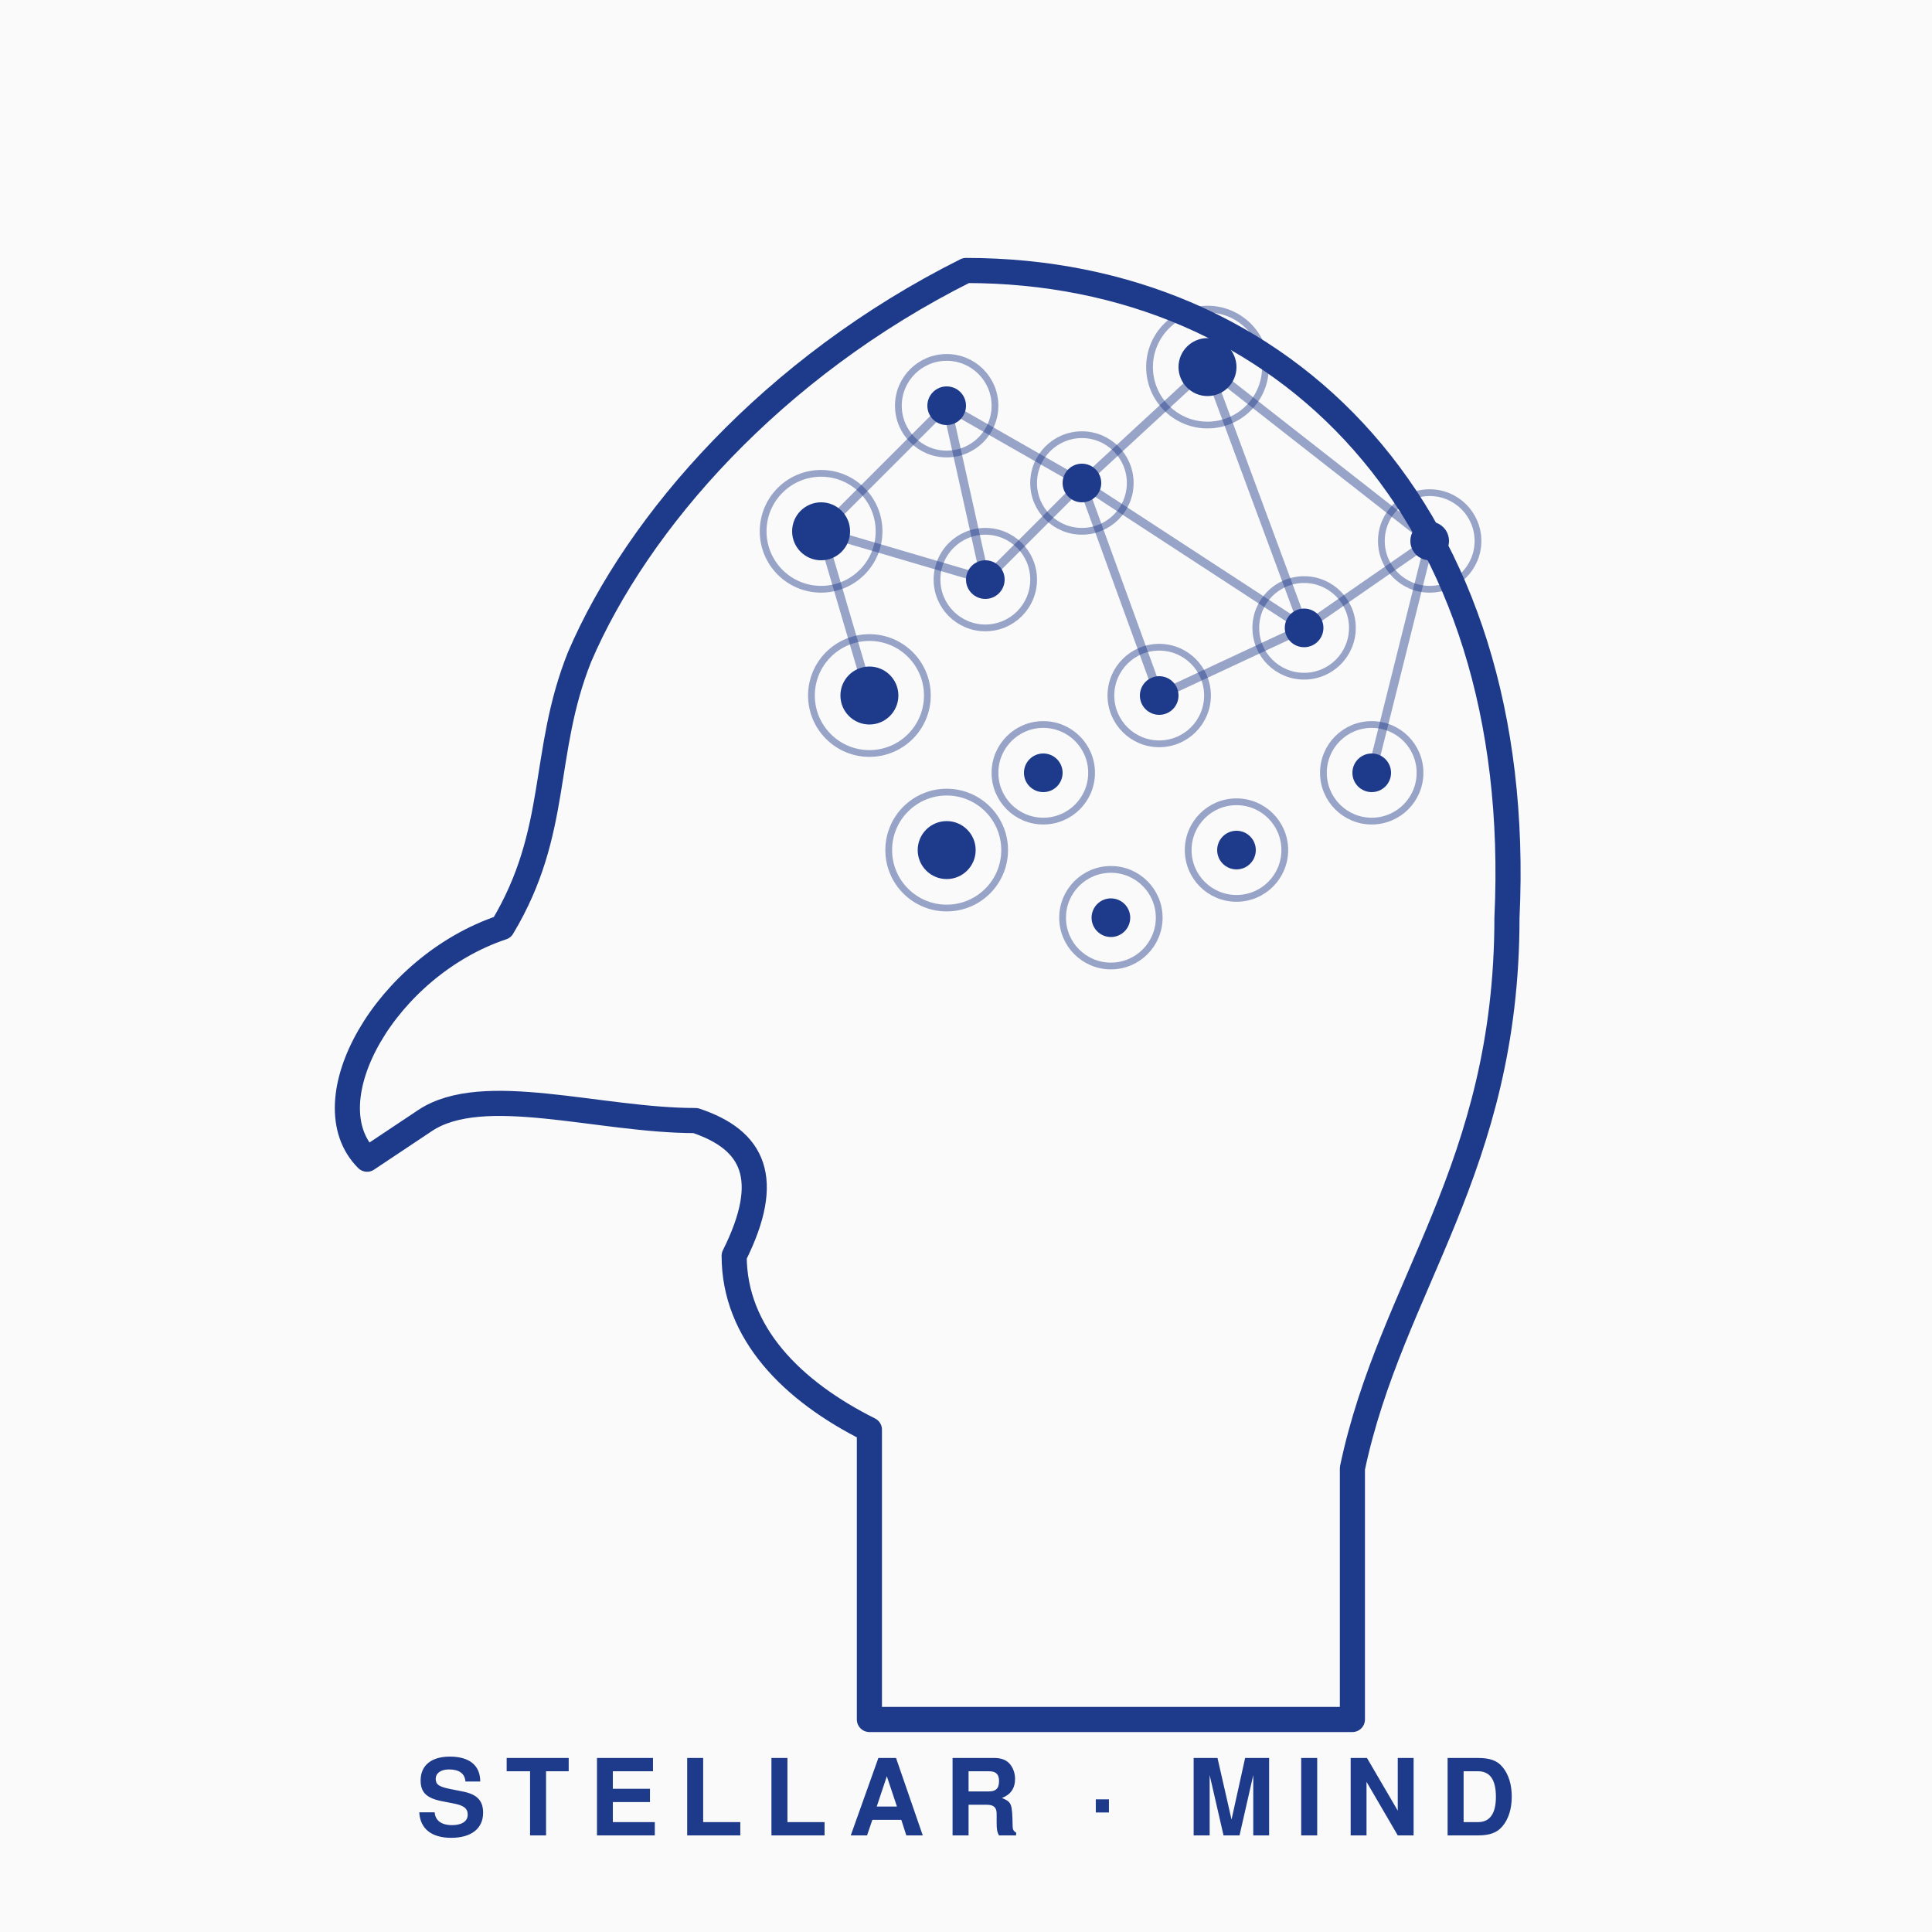
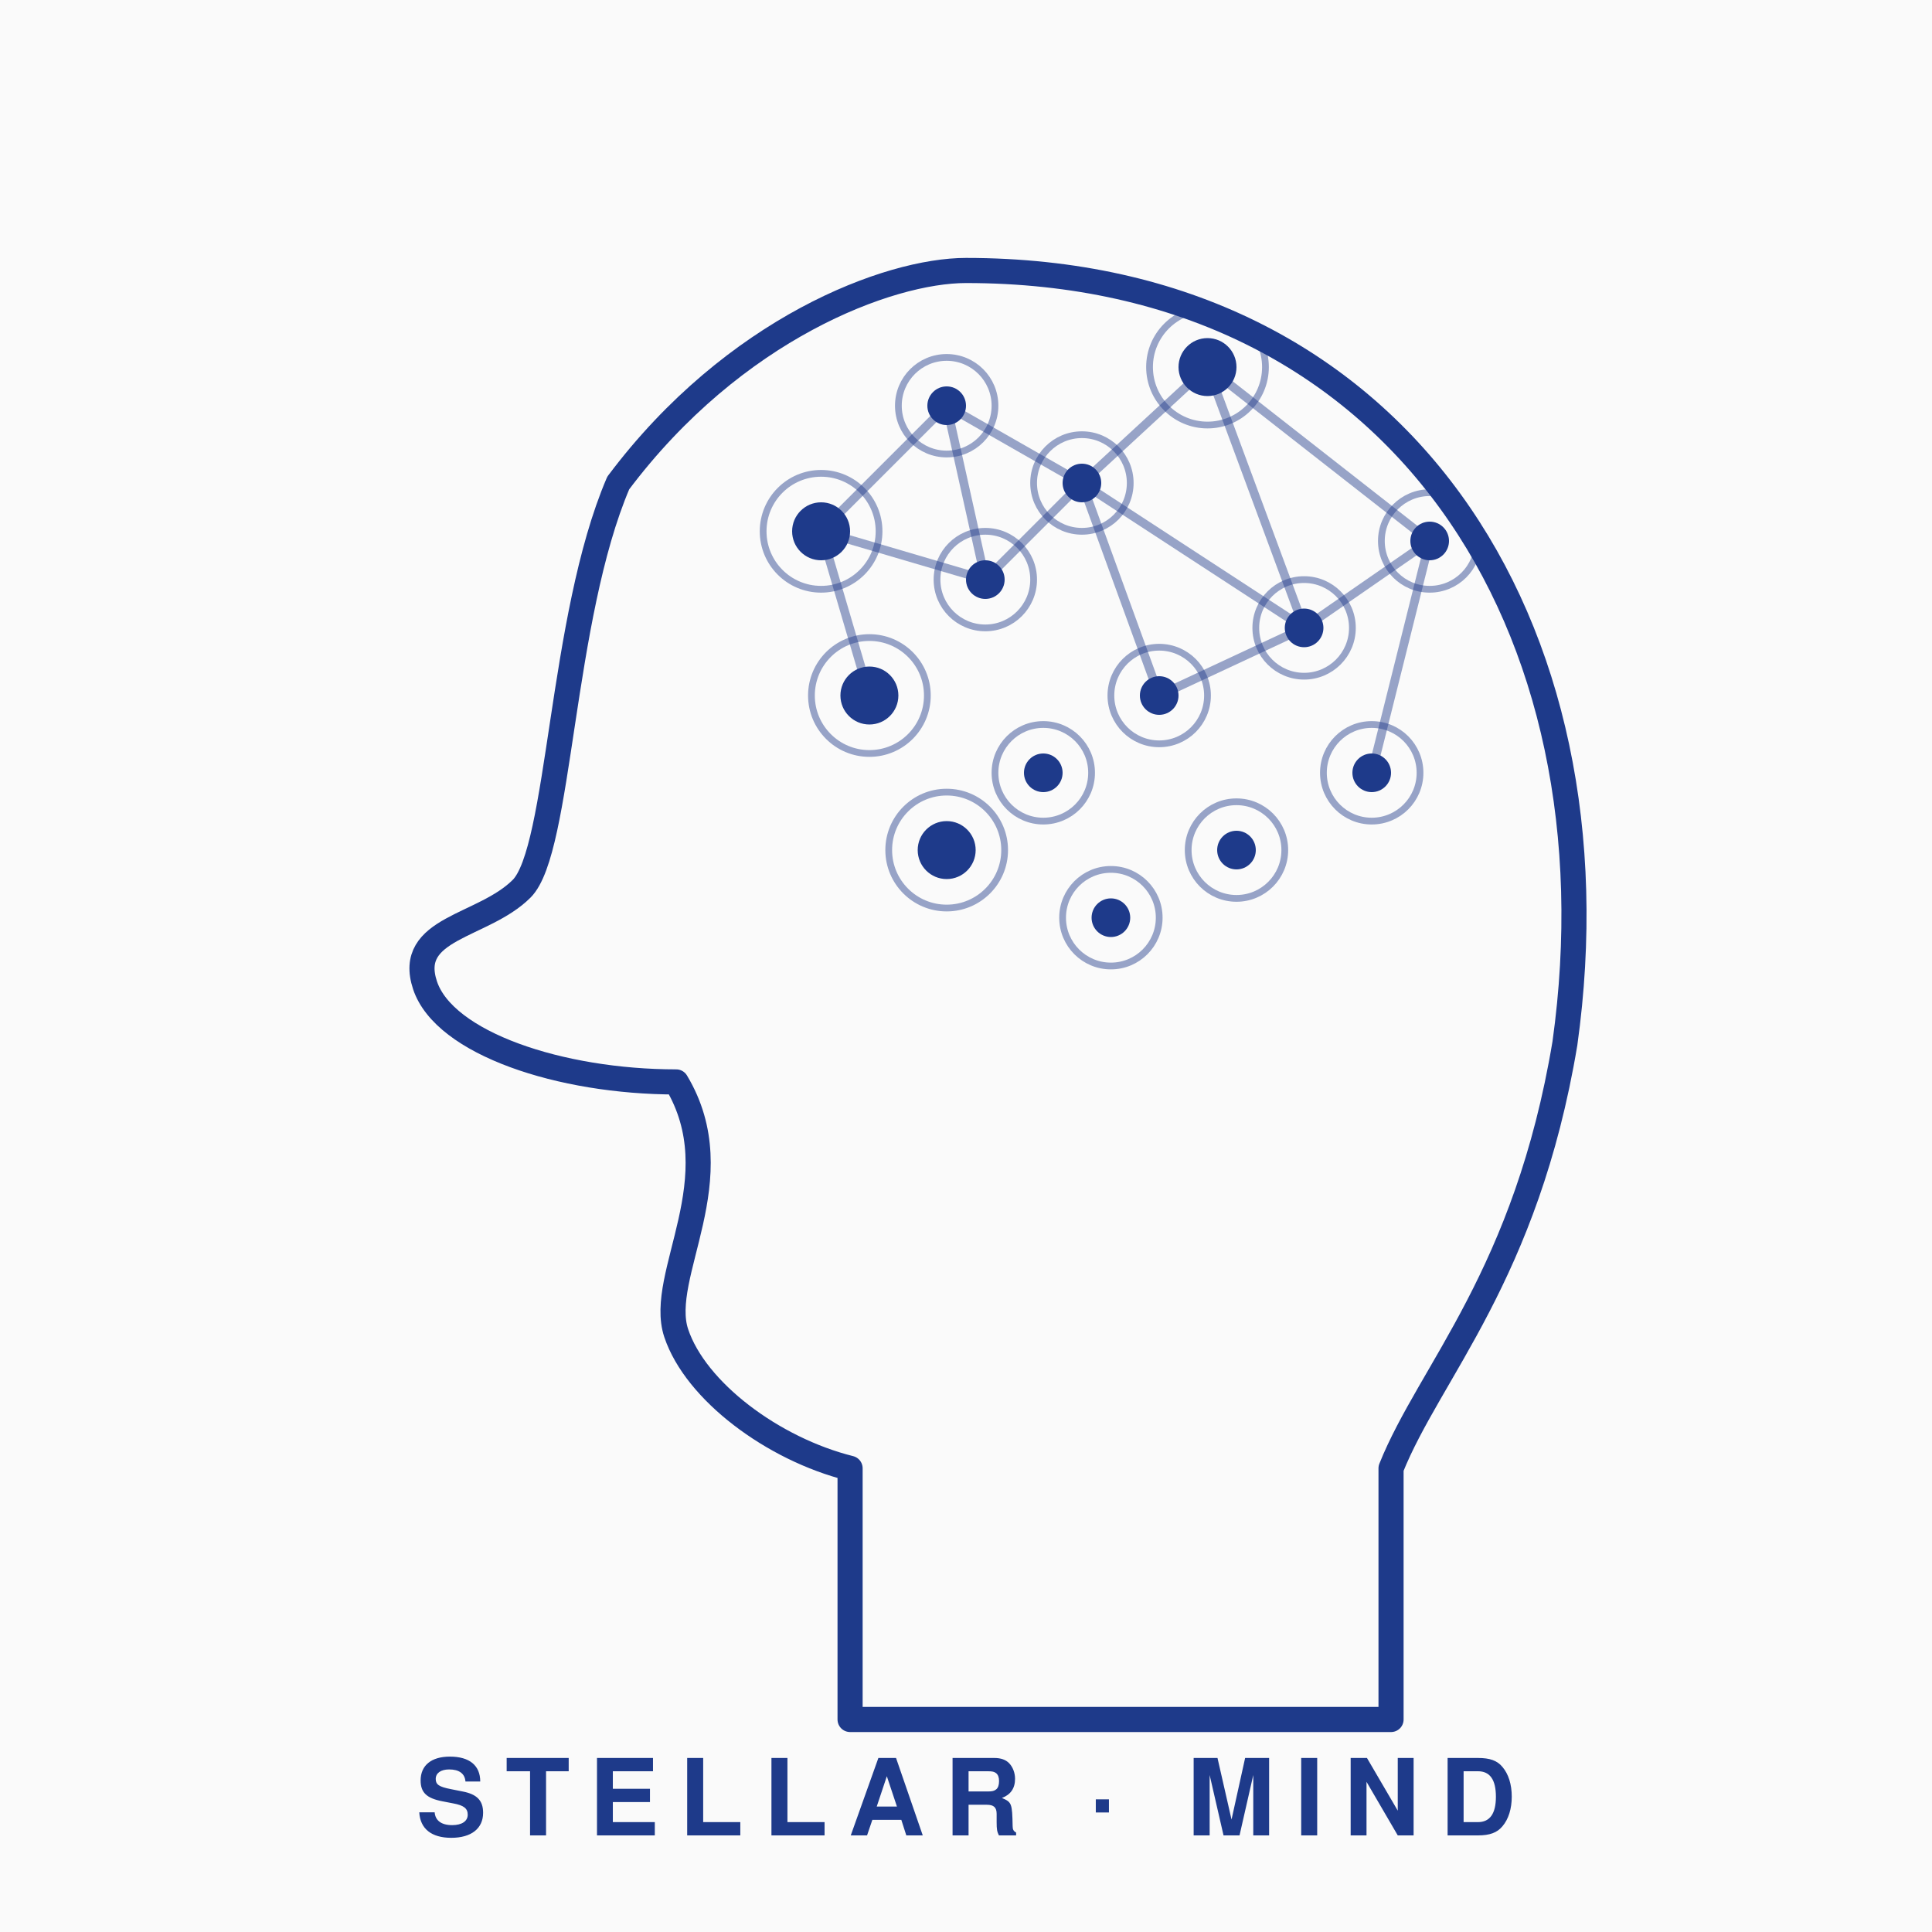
<svg xmlns="http://www.w3.org/2000/svg" viewBox="0 0 200 200" width="200" height="200">
  <rect width="200" height="200" fill="#FAFAFA" />
-   <path d="M100 28 C133 28 158 53 156 95 C156 121 144 133 140 152 L140 178 L90 178 L90 148 C82 144 76 138 76 130 C80 122 78 118 72 116 C62 116 50 112 44 116 L38 120 C32 114 40 100 52 96 C58 86 56 78 60 68 C66 54 80 38 100 28 Z" fill="none" stroke="#1E3A8A" stroke-width="2.6" stroke-linejoin="round" />
+   <path d="M100 28 C145 28 168 65 162 108 C158 132 148 142 144 152 L144 178 L88 178 L88 152 C80 150 72 144 70 138 S76 122 70 112 C58 112 46 108 44 102 S50 96 54 92 S58 64 64 50 C76 34 92 28 100 28 Z" fill="none" stroke="#1E3A8A" stroke-width="2.6" stroke-linejoin="round" />
  <g>
    <line x1="125" y1="38" x2="112" y2="50" stroke="#1E3A8A" stroke-width="0.9" opacity="0.45" />
    <line x1="125" y1="38" x2="135" y2="65" stroke="#1E3A8A" stroke-width="0.9" opacity="0.45" />
    <line x1="125" y1="38" x2="148" y2="56" stroke="#1E3A8A" stroke-width="0.9" opacity="0.45" />
    <line x1="98" y1="42" x2="112" y2="50" stroke="#1E3A8A" stroke-width="0.9" opacity="0.45" />
    <line x1="98" y1="42" x2="85" y2="55" stroke="#1E3A8A" stroke-width="0.9" opacity="0.45" />
    <line x1="98" y1="42" x2="102" y2="60" stroke="#1E3A8A" stroke-width="0.9" opacity="0.45" />
    <line x1="148" y1="56" x2="135" y2="65" stroke="#1E3A8A" stroke-width="0.9" opacity="0.45" />
    <line x1="148" y1="56" x2="142" y2="80" stroke="#1E3A8A" stroke-width="0.9" opacity="0.45" />
    <line x1="112" y1="50" x2="135" y2="65" stroke="#1E3A8A" stroke-width="0.9" opacity="0.45" />
    <line x1="112" y1="50" x2="102" y2="60" stroke="#1E3A8A" stroke-width="0.9" opacity="0.45" />
    <line x1="112" y1="50" x2="120" y2="72" stroke="#1E3A8A" stroke-width="0.9" opacity="0.45" />
    <line x1="85" y1="55" x2="102" y2="60" stroke="#1E3A8A" stroke-width="0.9" opacity="0.45" />
    <line x1="85" y1="55" x2="90" y2="72" stroke="#1E3A8A" stroke-width="0.9" opacity="0.45" />
    <line x1="135" y1="65" x2="120" y2="72" stroke="#1E3A8A" stroke-width="0.9" opacity="0.45" />
    <circle cx="125" cy="38" r="3" fill="#1E3A8A" />
    <circle cx="125" cy="38" r="6" stroke="#1E3A8A" stroke-width="0.7" fill="none" opacity="0.45" />
    <circle cx="98" cy="42" r="2" fill="#1E3A8A" />
    <circle cx="98" cy="42" r="5" stroke="#1E3A8A" stroke-width="0.7" fill="none" opacity="0.45" />
    <circle cx="148" cy="56" r="2" fill="#1E3A8A" />
    <circle cx="148" cy="56" r="5" stroke="#1E3A8A" stroke-width="0.7" fill="none" opacity="0.45" />
    <circle cx="112" cy="50" r="2" fill="#1E3A8A" />
    <circle cx="112" cy="50" r="5" stroke="#1E3A8A" stroke-width="0.7" fill="none" opacity="0.45" />
    <circle cx="85" cy="55" r="3" fill="#1E3A8A" />
    <circle cx="85" cy="55" r="6" stroke="#1E3A8A" stroke-width="0.7" fill="none" opacity="0.45" />
    <circle cx="135" cy="65" r="2" fill="#1E3A8A" />
    <circle cx="135" cy="65" r="5" stroke="#1E3A8A" stroke-width="0.7" fill="none" opacity="0.45" />
    <circle cx="102" cy="60" r="2" fill="#1E3A8A" />
    <circle cx="102" cy="60" r="5" stroke="#1E3A8A" stroke-width="0.7" fill="none" opacity="0.45" />
    <circle cx="120" cy="72" r="2" fill="#1E3A8A" />
    <circle cx="120" cy="72" r="5" stroke="#1E3A8A" stroke-width="0.7" fill="none" opacity="0.45" />
    <circle cx="90" cy="72" r="3" fill="#1E3A8A" />
    <circle cx="90" cy="72" r="6" stroke="#1E3A8A" stroke-width="0.7" fill="none" opacity="0.45" />
    <circle cx="142" cy="80" r="2" fill="#1E3A8A" />
    <circle cx="142" cy="80" r="5" stroke="#1E3A8A" stroke-width="0.7" fill="none" opacity="0.45" />
    <circle cx="108" cy="80" r="2" fill="#1E3A8A" />
    <circle cx="108" cy="80" r="5" stroke="#1E3A8A" stroke-width="0.7" fill="none" opacity="0.45" />
    <circle cx="128" cy="88" r="2" fill="#1E3A8A" />
    <circle cx="128" cy="88" r="5" stroke="#1E3A8A" stroke-width="0.7" fill="none" opacity="0.45" />
    <circle cx="98" cy="88" r="3" fill="#1E3A8A" />
    <circle cx="98" cy="88" r="6" stroke="#1E3A8A" stroke-width="0.7" fill="none" opacity="0.45" />
    <circle cx="115" cy="95" r="2" fill="#1E3A8A" />
    <circle cx="115" cy="95" r="5" stroke="#1E3A8A" stroke-width="0.7" fill="none" opacity="0.45" />
  </g>
  <text x="100" y="190" text-anchor="middle" font-family="Helvetica, Arial, sans-serif" font-size="11" font-weight="700" letter-spacing="2" fill="#1E3A8A">STELLAR · MIND</text>
</svg>
